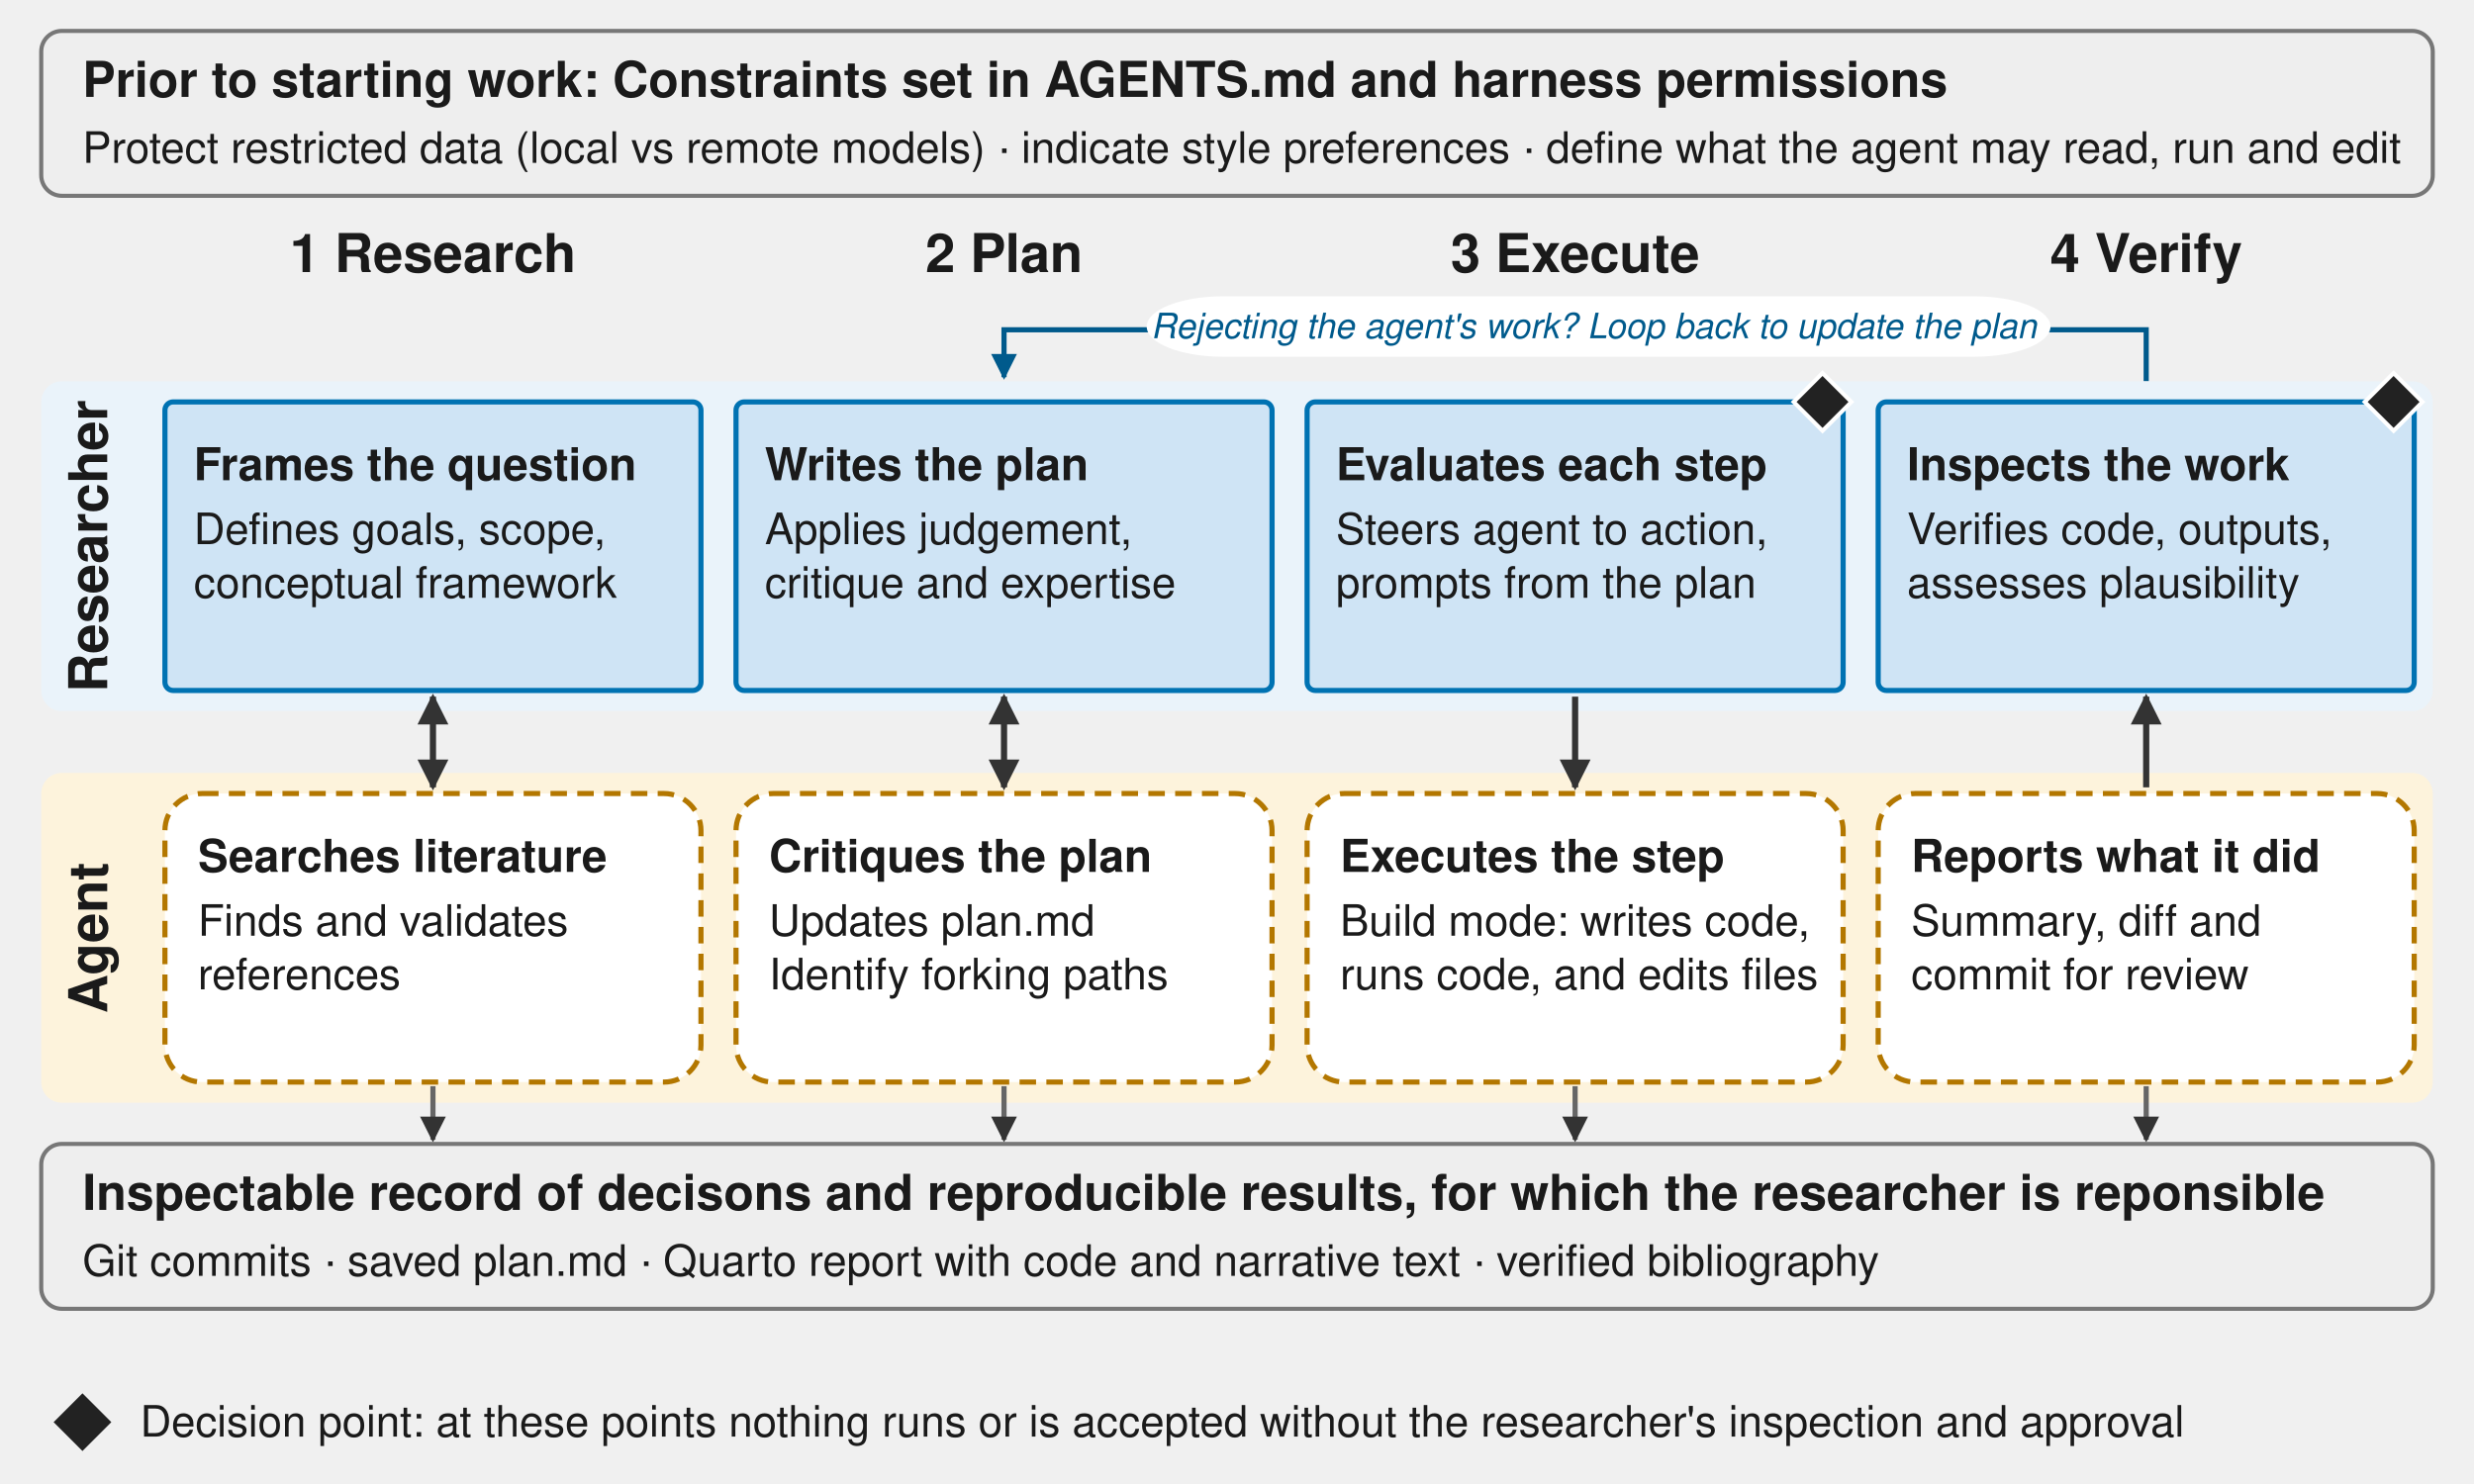
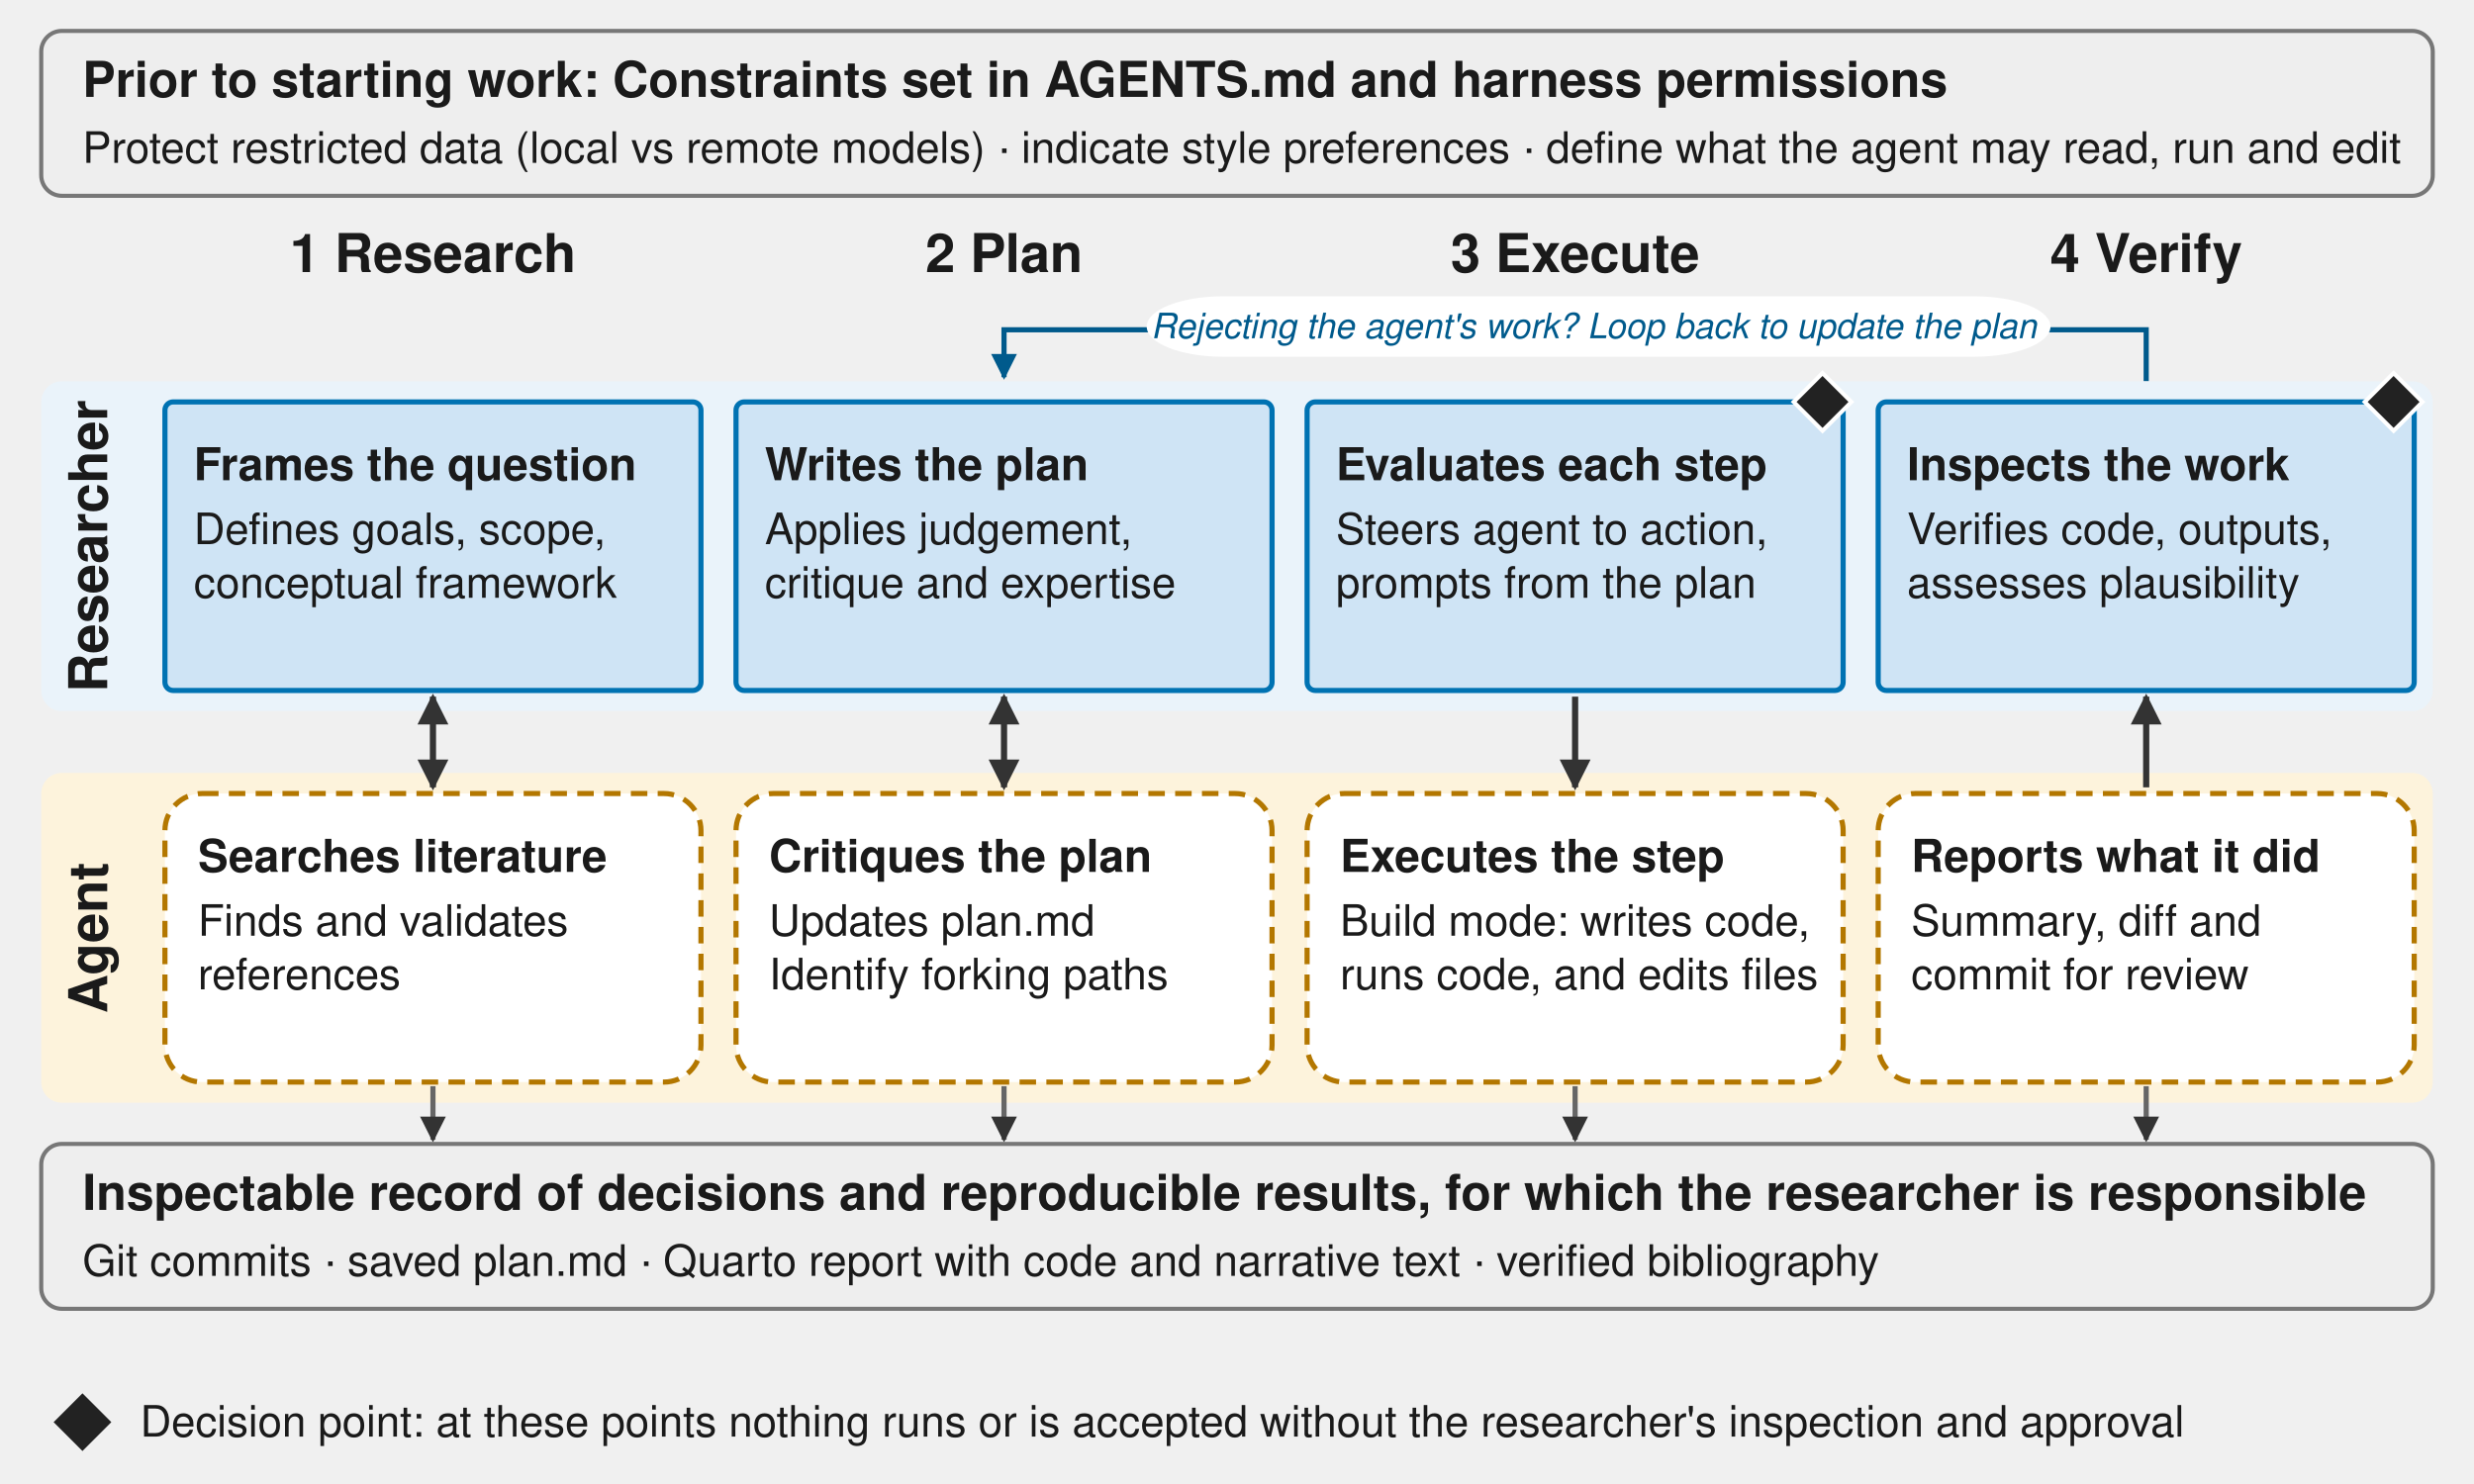
<svg xmlns="http://www.w3.org/2000/svg" viewBox="0 0 1200 720" width="1200" height="720" font-family="Helvetica, Arial, sans-serif" fill="#1a1a1a" version="1.1" id="svg48">
  <defs id="defs2">
    <marker id="ah" viewBox="0 0 10 10" refX="9" refY="5" markerWidth="5" markerHeight="5" orient="auto-start-reverse" preserveAspectRatio="xMidYMid">
      <path d="M0,0 L10,5 L0,10 z" fill="#333" id="path1" />
    </marker>
    <marker id="ahb" viewBox="0 0 10 10" refX="9" refY="5" markerWidth="5" markerHeight="5" orient="auto-start-reverse" preserveAspectRatio="xMidYMid">
      <path d="M0,0 L10,5 L0,10 z" fill="#005a8c" id="path2" />
    </marker>
    <marker id="ahb-6" viewBox="0 0 10 10" refX="9" refY="5" markerWidth="0.001" markerHeight="0.001" orient="auto-start-reverse" preserveAspectRatio="xMidYMid">
      <path d="M 0,0 10,5 0,10 Z" fill="#005a8c" id="path2-1" />
    </marker>
  </defs>
  <rect x="20" y="15" width="1160" height="80" rx="10" fill="#EEEEEE" stroke="#777" stroke-width="2" id="rect2" />
  <text x="40" y="47" font-size="24px" font-weight="bold" id="text2">Prior to starting work: Constraints set in AGENTS.md and harness permissions</text>
  <text x="40" y="79" font-size="21px" id="text3">Protect restricted data (local vs remote models) · indicate style preferences · define what the agent may read, run and edit</text>
  <g font-size="26" font-weight="bold" text-anchor="middle" id="g7">
    <text x="210" y="132" id="text4">1 Research</text>
    <text x="487" y="132" id="text5">2 Plan</text>
    <text x="764" y="132" id="text6">3 Execute</text>
    <text x="1041" y="132" id="text7">4 Verify</text>
  </g>
  <path d="M 1041,185 V 160 H 487 v 23" fill="none" stroke="#005a8c" stroke-width="2.5" marker-end="url(#ahb)" id="path7" style="fill:none;fill-opacity:1;marker-end:url(#ahb)" />
  <rect style="fill:#ffffff;stroke-width:3.814" id="rect48" width="438.385" height="29.32" x="556.2" y="143.763" rx="36.985" />
  <text x="773.009" y="164.093" font-size="16.962px" font-style="italic" fill="#005a8c" text-anchor="middle" id="text8" style="stroke-width:0.808">Rejecting the agent's work? Loop back to update the plan</text>
  <rect x="20" y="185" width="1160" height="160" rx="10" fill="#EAF3FA" id="rect8" />
  <rect x="20" y="375" width="1160" height="160" rx="10" fill="#FDF3DC" id="rect9" />
  <text x="52" y="265" font-size="26" font-weight="bold" text-anchor="middle" transform="rotate(-90 52 265)" id="text9">Researcher</text>
  <text x="52" y="455" font-size="26" font-weight="bold" text-anchor="middle" transform="rotate(-90 52 455)" id="text10">Agent</text>
  <rect x="80" y="195" width="260" height="140" rx="4" id="rect10" style="fill:#cfe4f5;stroke:#0072b2;stroke-width:2.5" />
  <rect x="357" y="195" width="260" height="140" rx="4" id="rect11" style="fill:#cfe4f5;stroke:#0072b2;stroke-width:2.5" />
  <rect x="634" y="195" width="260" height="140" rx="4" id="rect12" style="fill:#cfe4f5;stroke:#0072b2;stroke-width:2.5" />
  <rect x="911" y="195" width="260" height="140" rx="4" id="rect13" style="fill:#cfe4f5;stroke:#0072b2;stroke-width:2.5" />
  <g font-size="22" font-weight="bold" id="g16">
    <text x="94" y="233" id="text13">Frames the question</text>
    <text x="371" y="233" id="text14">Writes the plan</text>
    <text x="648" y="233" id="text15">Evaluates each step</text>
    <text x="925" y="233" id="text16">Inspects the work</text>
  </g>
  <g font-size="21" id="g24">
    <text x="94" y="264" id="text17">Defines goals, scope,</text>
    <text x="94" y="290" id="text18">conceptual framework</text>
    <text x="371" y="264" id="text19">Applies judgement,</text>
    <text x="371" y="290" id="text20">critique and expertise</text>
    <text x="648" y="264" id="text21">Steers agent to action,</text>
    <text x="648" y="290" id="text22">prompts from the plan</text>
    <text x="925" y="264" id="text23">Verifies code, outputs,</text>
    <text x="925" y="290" id="text24">assesses plausibility</text>
  </g>
  <g fill="#FFFFFF" stroke="#B37700" stroke-width="2.5" stroke-dasharray="8 5" id="g27">
    <rect x="80" y="385" width="260" height="140" rx="18" id="rect24" />
    <rect x="357" y="385" width="260" height="140" rx="18" id="rect25" />
    <rect x="634" y="385" width="260" height="140" rx="18" id="rect26" />
    <rect x="911" y="385" width="260" height="140" rx="18" id="rect27" />
  </g>
  <g font-size="22" font-weight="bold" id="g30">
    <text x="96" y="423" id="text27">Searches literature</text>
    <text x="373" y="423" id="text28">Critiques the plan</text>
    <text x="650" y="423" id="text29">Executes the step</text>
    <text x="927" y="423" id="text30">Reports what it did</text>
  </g>
  <g font-size="21" id="g38">
    <text x="96" y="454" id="text31">Finds and validates</text>
    <text x="96" y="480" id="text32">references</text>
    <text x="373" y="454" id="text33">Updates plan.md</text>
    <text x="373" y="480" id="text34">Identify forking paths</text>
    <text x="650" y="454" id="text35">Build mode: writes code,</text>
    <text x="650" y="480" id="text36">runs code, and edits files</text>
    <text x="927" y="454" id="text37">Summary, diff and</text>
    <text x="927" y="480" id="text38">commit for review</text>
  </g>
  <g fill="#222" stroke="#fff" stroke-width="2" id="g39">
    <polygon points="884,181 898,195 884,209 870,195" id="polygon38" />
    <polygon points="1161,181 1175,195 1161,209 1147,195" id="polygon39" />
  </g>
  <g stroke="#333" stroke-width="3" fill="none" id="g42">
    <line x1="210" y1="338" x2="210" y2="382" marker-start="url(#ah)" marker-end="url(#ah)" id="line39" />
    <line x1="487" y1="338" x2="487" y2="382" marker-start="url(#ah)" marker-end="url(#ah)" id="line40" />
    <line x1="764" y1="338" x2="764" y2="382" marker-end="url(#ah)" id="line41" />
    <line x1="1041" y1="382" x2="1041" y2="338" marker-end="url(#ah)" id="line42" />
  </g>
  <g stroke="#666" stroke-width="2.5" fill="none" id="g46">
    <line x1="210" y1="527" x2="210" y2="553" marker-end="url(#ah)" id="line43" />
    <line x1="487" y1="527" x2="487" y2="553" marker-end="url(#ah)" id="line44" />
    <line x1="764" y1="527" x2="764" y2="553" marker-end="url(#ah)" id="line45" />
    <line x1="1041" y1="527" x2="1041" y2="553" marker-end="url(#ah)" id="line46" />
  </g>
  <rect x="20" y="555" width="1160" height="80" rx="10" fill="#EEEEEE" stroke="#777" stroke-width="2" id="rect46" />
-   <text x="40" y="587" font-size="24px" font-weight="bold" id="text46">Inspectable record of decisons and reproducible results, for which the researcher is reponsible</text>
+   <text x="40" y="587" font-size="24px" font-weight="bold" id="text46">Inspectable record of decisions and reproducible results, for which the researcher is responsible</text>
  <text x="40" y="619" font-size="21px" id="text47">Git commits · saved plan.md · Quarto report with code and narrative text · verified bibliography</text>
  <polygon points="40,676 54,690 40,704 26,690" fill="#222" id="polygon47" />
  <text x="68" y="697" font-size="21px" id="text48">Decision point: at these points nothing runs or is accepted without the researcher's inspection and approval</text>
</svg>
